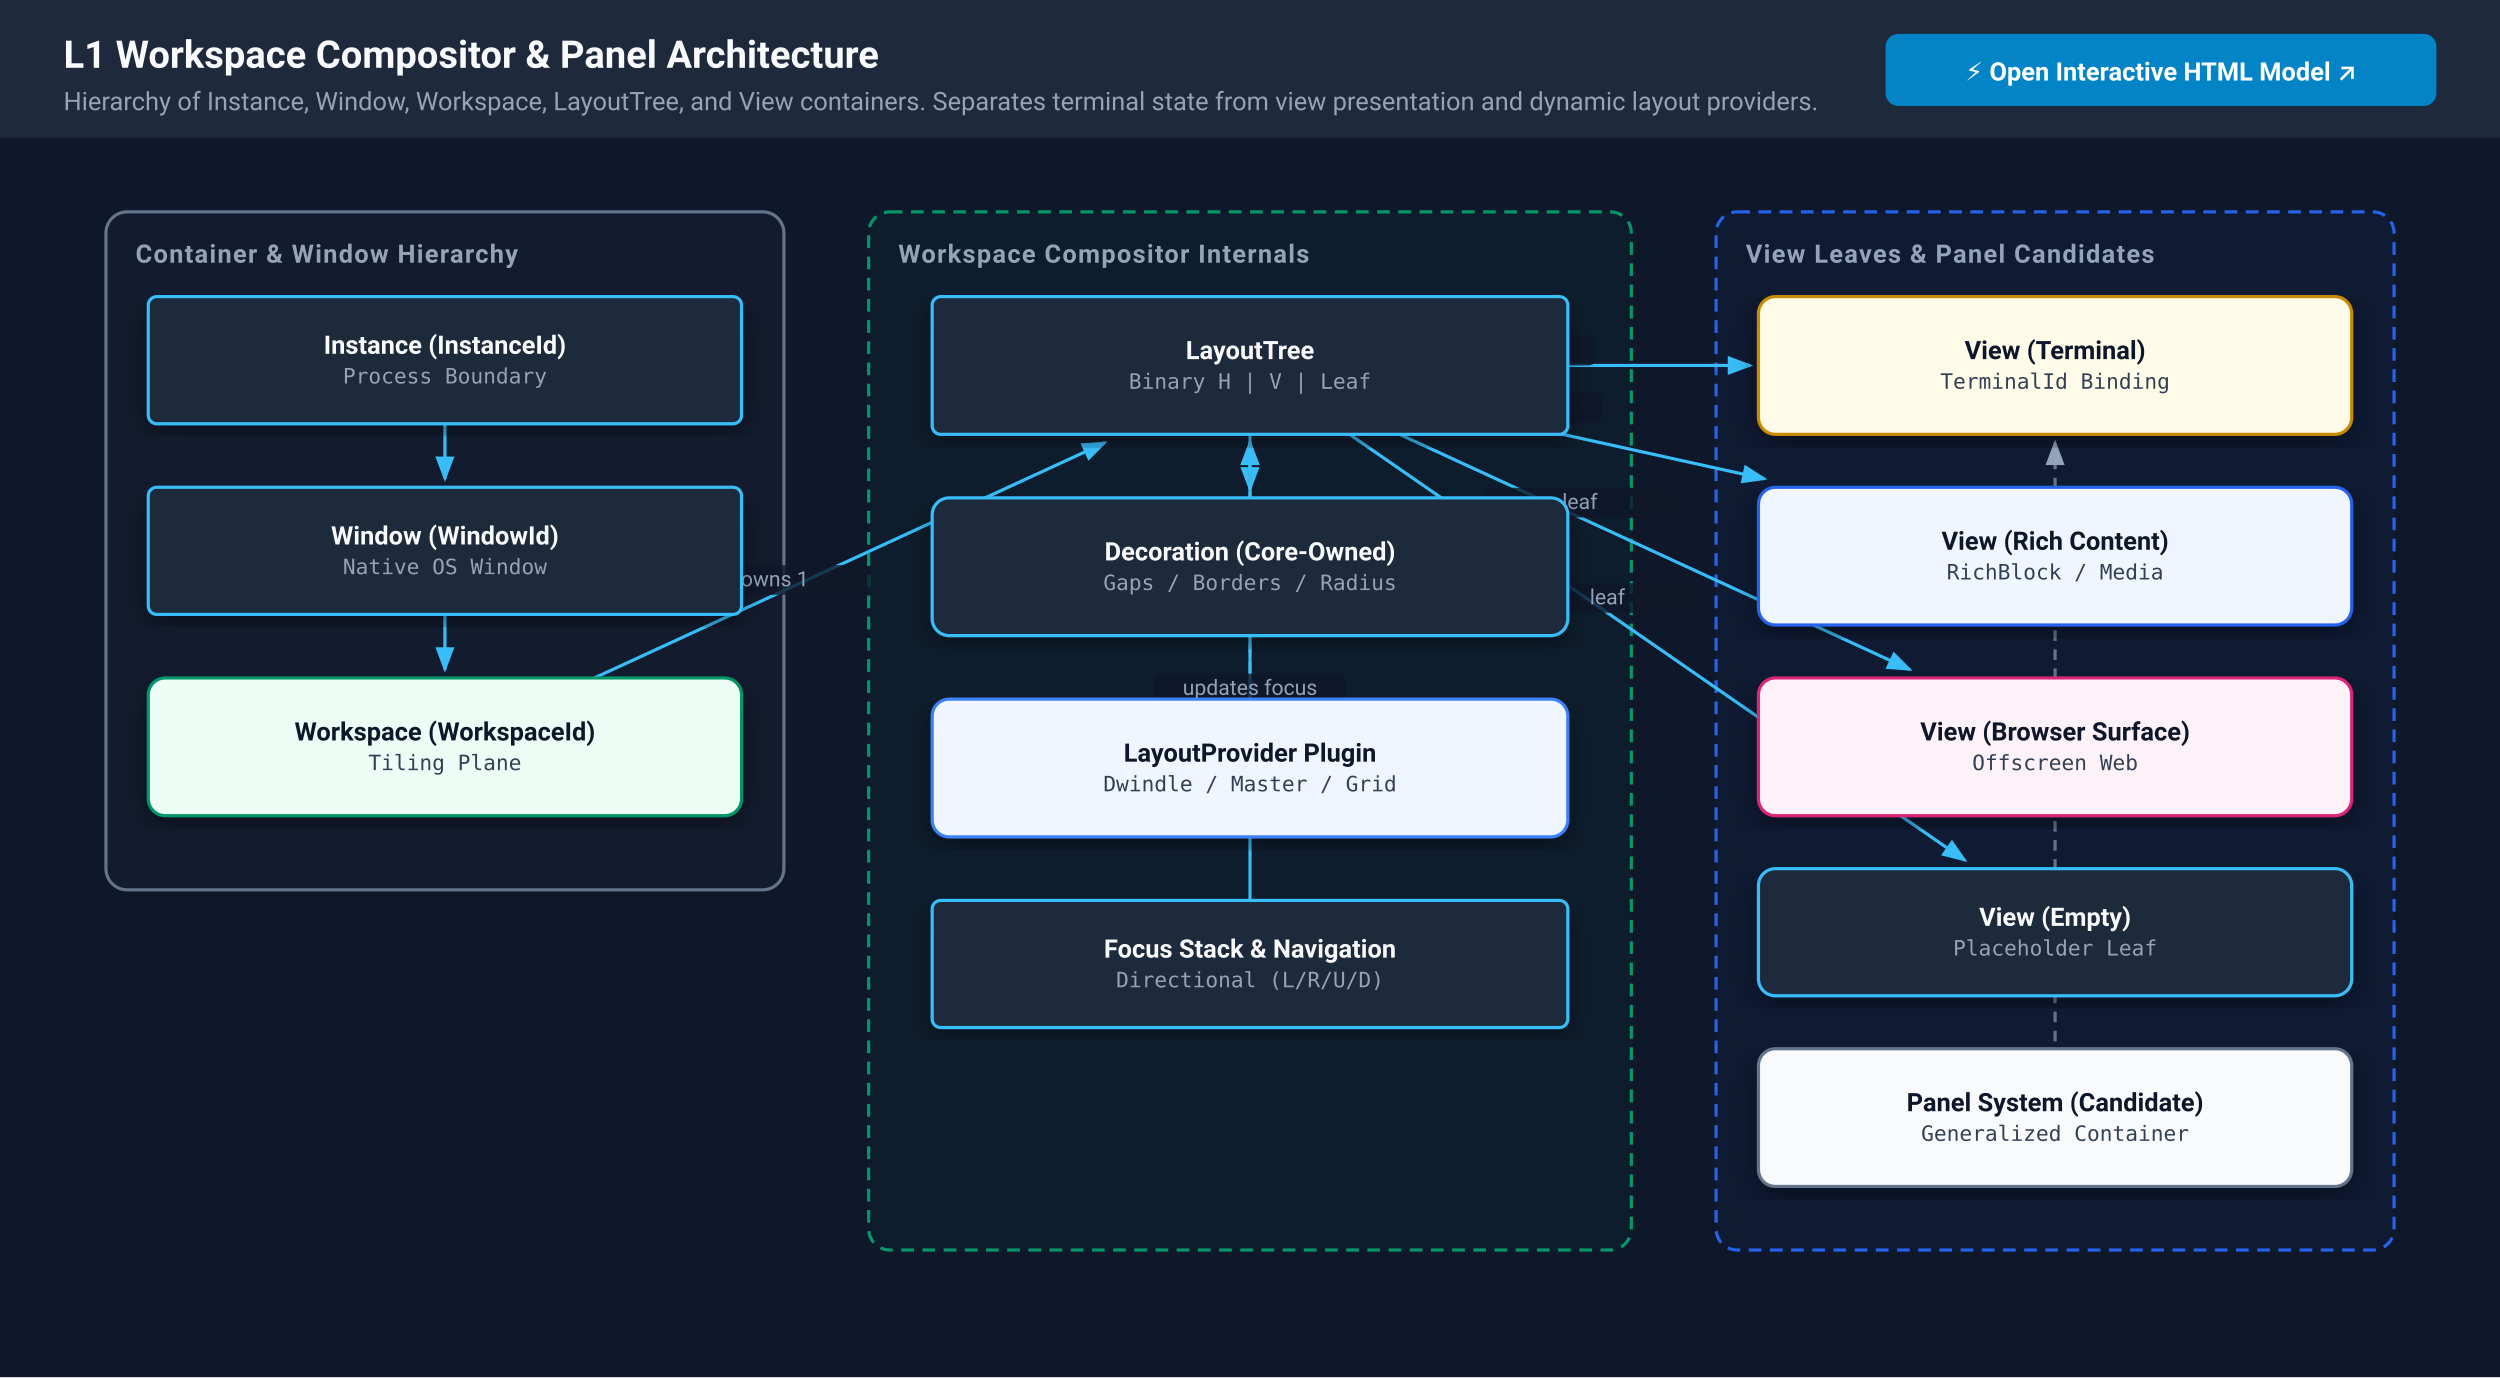
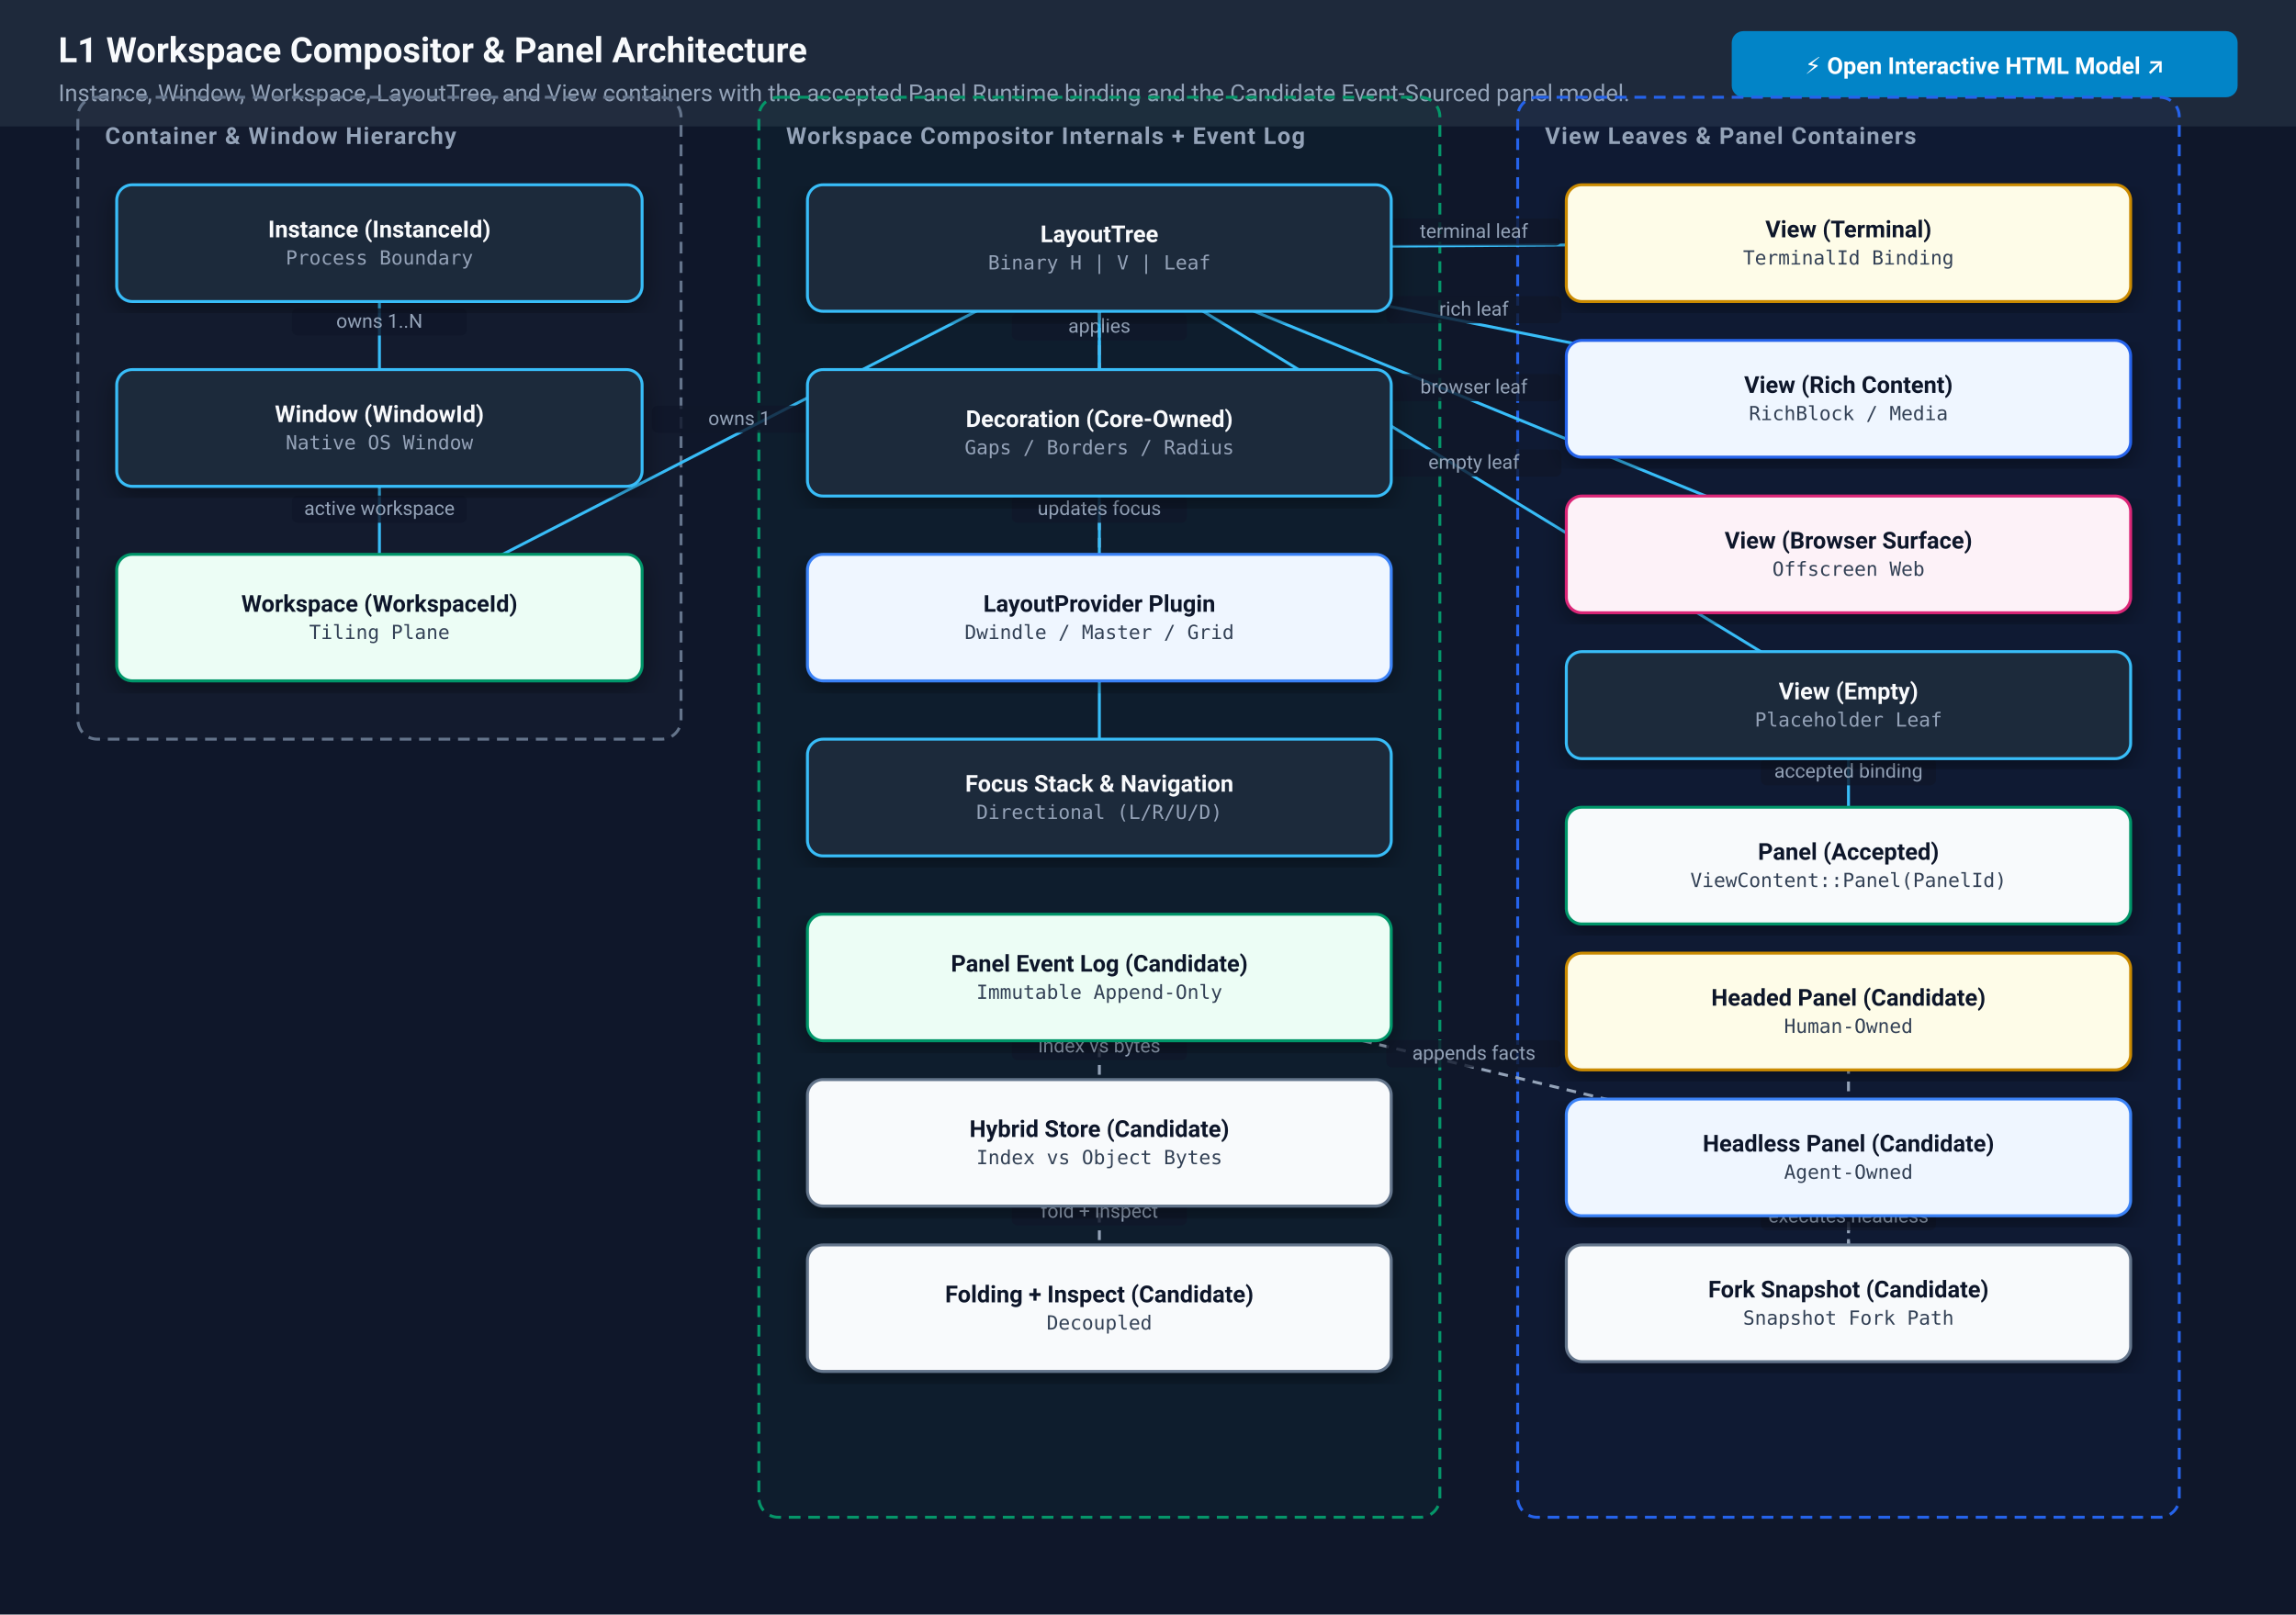
- <svg xmlns="http://www.w3.org/2000/svg" width="1180" height="650" viewBox="0 0 1180 650">
+ <svg xmlns="http://www.w3.org/2000/svg" width="1180" height="830" viewBox="0 0 1180 830">
  <defs>
    <marker id="arrow" markerWidth="8" markerHeight="6" refX="7" refY="3" orient="auto">
      <polygon points="0 0, 8 3, 0 6" fill="#38bdf8" />
    </marker>
    <marker id="arrow-dashed" markerWidth="8" markerHeight="6" refX="7" refY="3" orient="auto">
      <polygon points="0 0, 8 3, 0 6" fill="#94a3b8" />
    </marker>
    <filter id="shadow" x="-5%" y="-5%" width="110%" height="115%">
      <feDropShadow dx="0" dy="4" stdDeviation="6" flood-color="#000000" flood-opacity="0.4" />
    </filter>
  </defs>
  <style>
    .title { font-family: -apple-system, BlinkMacSystemFont, "Segoe UI", Roboto, sans-serif; font-size: 18px; font-weight: 700; fill: #f8fafc; }
    .subtitle { font-family: -apple-system, BlinkMacSystemFont, "Segoe UI", Roboto, sans-serif; font-size: 12px; fill: #94a3b8; }
-     .badge { font-family: "JetBrains Mono", monospace; font-size: 11px; font-weight: 600; fill: #38bdf8; }
    .group-label { font-family: -apple-system, BlinkMacSystemFont, "Segoe UI", Roboto, sans-serif; font-size: 12px; font-weight: 700; fill: #94a3b8; text-transform: uppercase; letter-spacing: 0.05em; }
    .node-title { font-family: -apple-system, BlinkMacSystemFont, "Segoe UI", Roboto, sans-serif; font-size: 12px; font-weight: 700; fill: #f8fafc; text-anchor: middle; }
    .node-sub { font-family: "JetBrains Mono", monospace; font-size: 10px; fill: #94a3b8; text-anchor: middle; }
    .node-title-dark { font-family: -apple-system, BlinkMacSystemFont, "Segoe UI", Roboto, sans-serif; font-size: 12px; font-weight: 700; fill: #0f172a; text-anchor: middle; }
    .node-sub-dark { font-family: "JetBrains Mono", monospace; font-size: 10px; fill: #334155; text-anchor: middle; }
    .edge-label { font-family: -apple-system, BlinkMacSystemFont, "Segoe UI", Roboto, sans-serif; font-size: 10px; fill: #94a3b8; text-anchor: middle; }
    .btn-link { font-family: -apple-system, BlinkMacSystemFont, "Segoe UI", Roboto, sans-serif; font-size: 12px; font-weight: 600; fill: #ffffff; }
  </style>
  <rect width="100%" height="100%" fill="#0f172a" />
  <rect x="0" y="0" width="1180" height="65" fill="#1e293b" />
  <text x="30" y="32" class="title">L1 Workspace Compositor &amp; Panel Architecture</text>
-   <text x="30" y="52" class="subtitle">Hierarchy of Instance, Window, Workspace, LayoutTree, and View containers. Separates terminal state from view presentation and dynamic layout providers.</text>
+   <text x="30" y="52" class="subtitle">Instance, Window, Workspace, LayoutTree, and View containers with the accepted Panel Runtime binding and the Candidate Event-Sourced panel model.</text>
  <a href="../interactive/03-panel-system.html" target="_blank">
    <rect x="890" y="16" width="260" height="34" rx="6" fill="#0284c7" />
    <text x="1020" y="38" class="btn-link" text-anchor="middle">⚡ Open Interactive HTML Model ↗</text>
  </a>
  <g id="group-identity_hierarchy">
-     <rect x="50" y="100" width="320" height="320" rx="10" fill="rgba(100, 116, 139, 0.05)" stroke="#64748b" stroke-width="1.5" stroke-dasharray="none" />
-     <text x="64" y="124" class="group-label">Container &amp; Window Hierarchy</text>
+     <rect x="40" y="50" width="310" height="330" rx="10" fill="rgba(100, 116, 139, 0.05)" stroke="#64748b" stroke-width="1.5" stroke-dasharray="6,4" />
+     <text x="54" y="74" class="group-label">Container &amp; Window Hierarchy</text>
  </g>
  <g id="group-workspace_box">
-     <rect x="410" y="100" width="360" height="490" rx="10" fill="rgba(5, 150, 105, 0.05)" stroke="#059669" stroke-width="1.5" stroke-dasharray="6,4" />
-     <text x="424" y="124" class="group-label">Workspace Compositor Internals</text>
+     <rect x="390" y="50" width="350" height="730" rx="10" fill="rgba(5, 150, 105, 0.05)" stroke="#059669" stroke-width="1.5" stroke-dasharray="6,4" />
+     <text x="404" y="74" class="group-label">Workspace Compositor Internals + Event Log</text>
  </g>
  <g id="group-views_box">
-     <rect x="810" y="100" width="320" height="490" rx="10" fill="rgba(37, 99, 235, 0.05)" stroke="#2563eb" stroke-width="1.5" stroke-dasharray="6,4" />
-     <text x="824" y="124" class="group-label">View Leaves &amp; Panel Candidates</text>
-   </g>
-   <line x1="210" y1="170" x2="210" y2="226" stroke="#38bdf8" stroke-width="1.5" marker-end="url(#arrow)" />
-   <rect x="165" y="184" width="90" height="14" rx="3" fill="#0f172a" fill-opacity="0.8" />
-   <text x="210" y="194" class="edge-label">owns 1..N</text>
-   <line x1="210" y1="260" x2="210" y2="316" stroke="#38bdf8" stroke-width="1.5" marker-end="url(#arrow)" />
-   <rect x="165" y="274" width="90" height="14" rx="3" fill="#0f172a" fill-opacity="0.8" />
-   <text x="210" y="284" class="edge-label">active workspace</text>
-   <line x1="210" y1="352.5" x2="521.389" y2="209" stroke="#38bdf8" stroke-width="1.5" marker-end="url(#arrow)" />
-   <rect x="320.694" y="266.75" width="90" height="14" rx="3" fill="#0f172a" fill-opacity="0.8" />
-   <text x="365.694" y="276.75" class="edge-label">owns 1</text>
-   <line x1="590" y1="172.5" x2="590" y2="231" stroke="#38bdf8" stroke-width="1.5" marker-end="url(#arrow)" />
-   <rect x="545" y="187.75" width="90" height="14" rx="3" fill="#0f172a" fill-opacity="0.8" />
-   <text x="590" y="197.75" class="edge-label">applies</text>
-   <line x1="590" y1="362.5" x2="590" y2="209" stroke="#64748b" stroke-width="1.5" stroke-dasharray="5,4" marker-end="url(#arrow-dashed)" />
-   <rect x="545" y="271.75" width="90" height="14" rx="3" fill="#0f172a" fill-opacity="0.8" />
-   <text x="590" y="281.75" class="edge-label">proposes layout</text>
-   <line x1="590" y1="172.5" x2="826" y2="172.5" stroke="#38bdf8" stroke-width="1.5" marker-end="url(#arrow)" />
-   <rect x="663" y="158.5" width="90" height="14" rx="3" fill="#0f172a" fill-opacity="0.8" />
-   <text x="708" y="168.5" class="edge-label">leaf</text>
-   <line x1="590" y1="172.5" x2="832.778" y2="226" stroke="#38bdf8" stroke-width="1.5" marker-end="url(#arrow)" />
-   <rect x="666.389" y="185.25" width="90" height="14" rx="3" fill="#0f172a" fill-opacity="0.8" />
-   <text x="711.389" y="195.25" class="edge-label">leaf</text>
-   <line x1="590" y1="172.5" x2="901.389" y2="316" stroke="#38bdf8" stroke-width="1.5" marker-end="url(#arrow)" />
-   <rect x="700.694" y="230.25" width="90" height="14" rx="3" fill="#0f172a" fill-opacity="0.8" />
-   <text x="745.694" y="240.25" class="edge-label">leaf</text>
-   <line x1="590" y1="172.5" x2="927.383" y2="406" stroke="#38bdf8" stroke-width="1.5" marker-end="url(#arrow)" />
-   <rect x="713.692" y="275.25" width="90" height="14" rx="3" fill="#0f172a" fill-opacity="0.8" />
-   <text x="758.692" y="285.25" class="edge-label">leaf</text>
-   <line x1="970" y1="527.5" x2="970" y2="209" stroke="#64748b" stroke-width="1.5" stroke-dasharray="5,4" marker-end="url(#arrow-dashed)" />
-   <rect x="925" y="354.25" width="90" height="14" rx="3" fill="#0f172a" fill-opacity="0.8" />
-   <text x="970" y="364.25" class="edge-label">generalizes</text>
-   <line x1="590" y1="455" x2="590" y2="209" stroke="#38bdf8" stroke-width="1.5" marker-end="url(#arrow)" />
-   <rect x="545" y="318" width="90" height="14" rx="3" fill="#0f172a" fill-opacity="0.8" />
-   <text x="590" y="328" class="edge-label">updates focus</text>
+     <rect x="780" y="50" width="340" height="730" rx="10" fill="rgba(37, 99, 235, 0.05)" stroke="#2563eb" stroke-width="1.5" stroke-dasharray="6,4" />
+     <text x="794" y="74" class="group-label">View Leaves &amp; Panel Containers</text>
+   </g>
+   <line x1="195" y1="125" x2="195" y2="220" stroke-width="1.5" stroke="#38bdf8" marker-end="url(#arrow)" />
+   <rect x="150" y="158.5" width="90" height="14" rx="3" fill="#0f172a" fill-opacity="0.8" />
+   <text x="195" y="168.5" class="edge-label">owns 1..N</text>
+   <line x1="195" y1="220" x2="195" y2="317.5" stroke-width="1.5" stroke="#38bdf8" marker-end="url(#arrow)" />
+   <rect x="150" y="254.75" width="90" height="14" rx="3" fill="#0f172a" fill-opacity="0.8" />
+   <text x="195" y="264.75" class="edge-label">active workspace</text>
+   <line x1="195" y1="317.5" x2="565" y2="127.5" stroke-width="1.5" stroke="#38bdf8" marker-end="url(#arrow)" />
+   <rect x="335" y="208.5" width="90" height="14" rx="3" fill="#0f172a" fill-opacity="0.8" />
+   <text x="380" y="218.5" class="edge-label">owns 1</text>
+   <line x1="565" y1="127.5" x2="565" y2="222.5" stroke-width="1.5" stroke="#38bdf8" marker-end="url(#arrow)" />
+   <rect x="520" y="161" width="90" height="14" rx="3" fill="#0f172a" fill-opacity="0.8" />
+   <text x="565" y="171" class="edge-label">applies</text>
+   <line x1="565" y1="317.5" x2="565" y2="127.5" stroke-width="1.5" stroke-dasharray="5,4" stroke="#94a3b8" marker-end="url(#arrow-dashed)" />
+   <rect x="520" y="208.5" width="90" height="14" rx="3" fill="#0f172a" fill-opacity="0.8" />
+   <text x="565" y="218.5" class="edge-label">proposes layout</text>
+   <line x1="565" y1="127.5" x2="950" y2="125" stroke-width="1.5" stroke="#38bdf8" marker-end="url(#arrow)" />
+   <rect x="712.5" y="112.25" width="90" height="14" rx="3" fill="#0f172a" fill-opacity="0.8" />
+   <text x="757.5" y="122.25" class="edge-label">terminal leaf</text>
+   <line x1="565" y1="127.5" x2="950" y2="205" stroke-width="1.5" stroke="#38bdf8" marker-end="url(#arrow)" />
+   <rect x="712.5" y="152.25" width="90" height="14" rx="3" fill="#0f172a" fill-opacity="0.8" />
+   <text x="757.5" y="162.25" class="edge-label">rich leaf</text>
+   <line x1="565" y1="127.5" x2="950" y2="285" stroke-width="1.5" stroke="#38bdf8" marker-end="url(#arrow)" />
+   <rect x="712.5" y="192.25" width="90" height="14" rx="3" fill="#0f172a" fill-opacity="0.8" />
+   <text x="757.5" y="202.25" class="edge-label">browser leaf</text>
+   <line x1="565" y1="127.5" x2="950" y2="362.5" stroke-width="1.5" stroke="#38bdf8" marker-end="url(#arrow)" />
+   <rect x="712.5" y="231" width="90" height="14" rx="3" fill="#0f172a" fill-opacity="0.8" />
+   <text x="757.5" y="241" class="edge-label">empty leaf</text>
+   <line x1="950" y1="445" x2="950" y2="362.5" stroke-width="1.5" stroke="#38bdf8" marker-end="url(#arrow)" />
+   <rect x="905" y="389.75" width="90" height="14" rx="3" fill="#0f172a" fill-opacity="0.8" />
+   <text x="950" y="399.75" class="edge-label">accepted binding</text>
+   <line x1="565" y1="410" x2="565" y2="127.5" stroke-width="1.5" stroke="#38bdf8" marker-end="url(#arrow)" />
+   <rect x="520" y="254.75" width="90" height="14" rx="3" fill="#0f172a" fill-opacity="0.8" />
+   <text x="565" y="264.75" class="edge-label">updates focus</text>
+   <line x1="950" y1="520" x2="950" y2="670" stroke-width="1.5" stroke-dasharray="5,4" stroke="#94a3b8" marker-end="url(#arrow-dashed)" />
+   <rect x="905" y="581" width="90" height="14" rx="3" fill="#0f172a" fill-opacity="0.8" />
+   <text x="950" y="591" class="edge-label">fork, never type in</text>
+   <line x1="950" y1="670" x2="950" y2="595" stroke-width="1.5" stroke-dasharray="5,4" stroke="#94a3b8" marker-end="url(#arrow-dashed)" />
+   <rect x="905" y="618.5" width="90" height="14" rx="3" fill="#0f172a" fill-opacity="0.8" />
+   <text x="950" y="628.5" class="edge-label">executes headless</text>
+   <line x1="950" y1="595" x2="565" y2="502.5" stroke-width="1.5" stroke-dasharray="5,4" stroke="#94a3b8" marker-end="url(#arrow-dashed)" />
+   <rect x="712.5" y="534.75" width="90" height="14" rx="3" fill="#0f172a" fill-opacity="0.8" />
+   <text x="757.5" y="544.75" class="edge-label">appends facts</text>
+   <line x1="565" y1="502.5" x2="565" y2="587.5" stroke-width="1.5" stroke-dasharray="5,4" stroke="#94a3b8" marker-end="url(#arrow-dashed)" />
+   <rect x="520" y="531" width="90" height="14" rx="3" fill="#0f172a" fill-opacity="0.8" />
+   <text x="565" y="541" class="edge-label">index vs bytes</text>
+   <line x1="565" y1="587.5" x2="565" y2="672.5" stroke-width="1.5" stroke-dasharray="5,4" stroke="#94a3b8" marker-end="url(#arrow-dashed)" />
+   <rect x="520" y="616" width="90" height="14" rx="3" fill="#0f172a" fill-opacity="0.8" />
+   <text x="565" y="626" class="edge-label">fold + inspect</text>
  <g id="node-instance" filter="url(#shadow)">
    <a href="../interactive/03-panel-system.html" target="_blank">
-       <rect x="70" y="140" width="280" height="60" rx="4" fill="#1e293b" stroke="#38bdf8" stroke-width="1.5" />
-     </a>
-     <text x="210" y="167" class="node-title">Instance (InstanceId)</text>
-     <text x="210" y="181" class="node-sub">Process Boundary</text>
+       <rect x="60" y="95" width="270" height="60" rx="8" fill="#1e293b" stroke="#38bdf8" stroke-width="1.5" />
+     </a>
+     <text x="195" y="122" class="node-title">Instance (InstanceId)</text>
+     <text x="195" y="136" class="node-sub">Process Boundary</text>
  </g>
  <g id="node-window" filter="url(#shadow)">
    <a href="../interactive/03-panel-system.html" target="_blank">
-       <rect x="70" y="230" width="280" height="60" rx="4" fill="#1e293b" stroke="#38bdf8" stroke-width="1.5" />
-     </a>
-     <text x="210" y="257" class="node-title">Window (WindowId)</text>
-     <text x="210" y="271" class="node-sub">Native OS Window</text>
+       <rect x="60" y="190" width="270" height="60" rx="8" fill="#1e293b" stroke="#38bdf8" stroke-width="1.5" />
+     </a>
+     <text x="195" y="217" class="node-title">Window (WindowId)</text>
+     <text x="195" y="231" class="node-sub">Native OS Window</text>
  </g>
  <g id="node-workspace" filter="url(#shadow)">
    <a href="../interactive/03-panel-system.html" target="_blank">
-       <rect x="70" y="320" width="280" height="65" rx="8" fill="#ecfdf5" stroke="#059669" stroke-width="1.5" />
-     </a>
-     <text x="210" y="349.5" class="node-title-dark">Workspace (WorkspaceId)</text>
-     <text x="210" y="363.5" class="node-sub-dark">Tiling Plane</text>
+       <rect x="60" y="285" width="270" height="65" rx="8" fill="#ecfdf5" stroke="#059669" stroke-width="1.5" />
+     </a>
+     <text x="195" y="314.5" class="node-title-dark">Workspace (WorkspaceId)</text>
+     <text x="195" y="328.5" class="node-sub-dark">Tiling Plane</text>
  </g>
  <g id="node-layout_tree" filter="url(#shadow)">
    <a href="../interactive/03-panel-system.html" target="_blank">
-       <rect x="440" y="140" width="300" height="65" rx="4" fill="#1e293b" stroke="#38bdf8" stroke-width="1.5" />
-     </a>
-     <text x="590" y="169.5" class="node-title">LayoutTree</text>
-     <text x="590" y="183.5" class="node-sub">Binary H | V | Leaf</text>
+       <rect x="415" y="95" width="300" height="65" rx="8" fill="#1e293b" stroke="#38bdf8" stroke-width="1.5" />
+     </a>
+     <text x="565" y="124.5" class="node-title">LayoutTree</text>
+     <text x="565" y="138.5" class="node-sub">Binary H | V | Leaf</text>
  </g>
  <g id="node-decoration" filter="url(#shadow)">
    <a href="../interactive/03-panel-system.html" target="_blank">
-       <rect x="440" y="235" width="300" height="65" rx="8" fill="#1e293b" stroke="#38bdf8" stroke-width="1.5" />
-     </a>
-     <text x="590" y="264.5" class="node-title">Decoration (Core-Owned)</text>
-     <text x="590" y="278.5" class="node-sub">Gaps / Borders / Radius</text>
+       <rect x="415" y="190" width="300" height="65" rx="8" fill="#1e293b" stroke="#38bdf8" stroke-width="1.5" />
+     </a>
+     <text x="565" y="219.5" class="node-title">Decoration (Core-Owned)</text>
+     <text x="565" y="233.5" class="node-sub">Gaps / Borders / Radius</text>
  </g>
  <g id="node-layout_provider" filter="url(#shadow)">
    <a href="../interactive/03-panel-system.html" target="_blank">
-       <rect x="440" y="330" width="300" height="65" rx="8" fill="#eff6ff" stroke="#3b82f6" stroke-width="1.5" />
-     </a>
-     <text x="590" y="359.5" class="node-title-dark">LayoutProvider Plugin</text>
-     <text x="590" y="373.5" class="node-sub-dark">Dwindle / Master / Grid</text>
+       <rect x="415" y="285" width="300" height="65" rx="8" fill="#eff6ff" stroke="#3b82f6" stroke-width="1.5" />
+     </a>
+     <text x="565" y="314.5" class="node-title-dark">LayoutProvider Plugin</text>
+     <text x="565" y="328.5" class="node-sub-dark">Dwindle / Master / Grid</text>
  </g>
  <g id="node-focus_mgr" filter="url(#shadow)">
    <a href="../interactive/03-panel-system.html" target="_blank">
-       <rect x="440" y="425" width="300" height="60" rx="4" fill="#1e293b" stroke="#38bdf8" stroke-width="1.5" />
-     </a>
-     <text x="590" y="452" class="node-title">Focus Stack &amp; Navigation</text>
-     <text x="590" y="466" class="node-sub">Directional (L/R/U/D)</text>
+       <rect x="415" y="380" width="300" height="60" rx="8" fill="#1e293b" stroke="#38bdf8" stroke-width="1.5" />
+     </a>
+     <text x="565" y="407" class="node-title">Focus Stack &amp; Navigation</text>
+     <text x="565" y="421" class="node-sub">Directional (L/R/U/D)</text>
  </g>
  <g id="node-view_term" filter="url(#shadow)">
    <a href="../interactive/03-panel-system.html" target="_blank">
-       <rect x="830" y="140" width="280" height="65" rx="8" fill="#fefce8" stroke="#ca8a04" stroke-width="1.5" />
-     </a>
-     <text x="970" y="169.5" class="node-title-dark">View (Terminal)</text>
-     <text x="970" y="183.5" class="node-sub-dark">TerminalId Binding</text>
+       <rect x="805" y="95" width="290" height="60" rx="8" fill="#fefce8" stroke="#ca8a04" stroke-width="1.5" />
+     </a>
+     <text x="950" y="122" class="node-title-dark">View (Terminal)</text>
+     <text x="950" y="136" class="node-sub-dark">TerminalId Binding</text>
  </g>
  <g id="node-view_rich" filter="url(#shadow)">
    <a href="../interactive/03-panel-system.html" target="_blank">
-       <rect x="830" y="230" width="280" height="65" rx="8" fill="#eff6ff" stroke="#2563eb" stroke-width="1.5" />
-     </a>
-     <text x="970" y="259.5" class="node-title-dark">View (Rich Content)</text>
-     <text x="970" y="273.5" class="node-sub-dark">RichBlock / Media</text>
+       <rect x="805" y="175" width="290" height="60" rx="8" fill="#eff6ff" stroke="#2563eb" stroke-width="1.5" />
+     </a>
+     <text x="950" y="202" class="node-title-dark">View (Rich Content)</text>
+     <text x="950" y="216" class="node-sub-dark">RichBlock / Media</text>
  </g>
  <g id="node-view_browser" filter="url(#shadow)">
    <a href="../interactive/03-panel-system.html" target="_blank">
-       <rect x="830" y="320" width="280" height="65" rx="8" fill="#fdf2f8" stroke="#db2777" stroke-width="1.5" />
-     </a>
-     <text x="970" y="349.5" class="node-title-dark">View (Browser Surface)</text>
-     <text x="970" y="363.5" class="node-sub-dark">Offscreen Web</text>
+       <rect x="805" y="255" width="290" height="60" rx="8" fill="#fdf2f8" stroke="#db2777" stroke-width="1.5" />
+     </a>
+     <text x="950" y="282" class="node-title-dark">View (Browser Surface)</text>
+     <text x="950" y="296" class="node-sub-dark">Offscreen Web</text>
  </g>
  <g id="node-view_empty" filter="url(#shadow)">
    <a href="../interactive/03-panel-system.html" target="_blank">
-       <rect x="830" y="410" width="280" height="60" rx="8" fill="#1e293b" stroke="#38bdf8" stroke-width="1.5" />
-     </a>
-     <text x="970" y="437" class="node-title">View (Empty)</text>
-     <text x="970" y="451" class="node-sub">Placeholder Leaf</text>
+       <rect x="805" y="335" width="290" height="55" rx="8" fill="#1e293b" stroke="#38bdf8" stroke-width="1.5" />
+     </a>
+     <text x="950" y="359.5" class="node-title">View (Empty)</text>
+     <text x="950" y="373.5" class="node-sub">Placeholder Leaf</text>
  </g>
  <g id="node-panel_candidate" filter="url(#shadow)">
    <a href="../interactive/03-panel-system.html" target="_blank">
-       <rect x="830" y="495" width="280" height="65" rx="8" fill="#f8fafc" stroke="#64748b" stroke-width="1.5" />
-     </a>
-     <text x="970" y="524.5" class="node-title-dark">Panel System (Candidate)</text>
-     <text x="970" y="538.5" class="node-sub-dark">Generalized Container</text>
+       <rect x="805" y="415" width="290" height="60" rx="8" fill="#f8fafc" stroke="#059669" stroke-width="1.5" />
+     </a>
+     <text x="950" y="442" class="node-title-dark">Panel (Accepted)</text>
+     <text x="950" y="456" class="node-sub-dark">ViewContent::Panel(PanelId)</text>
+   </g>
+   <g id="node-headed_panel" filter="url(#shadow)">
+     <a href="../interactive/03-panel-system.html" target="_blank">
+       <rect x="805" y="490" width="290" height="60" rx="8" fill="#fefce8" stroke="#ca8a04" stroke-width="1.5" />
+     </a>
+     <text x="950" y="517" class="node-title-dark">Headed Panel (Candidate)</text>
+     <text x="950" y="531" class="node-sub-dark">Human-Owned</text>
+   </g>
+   <g id="node-headless_panel" filter="url(#shadow)">
+     <a href="../interactive/03-panel-system.html" target="_blank">
+       <rect x="805" y="565" width="290" height="60" rx="8" fill="#eff6ff" stroke="#3b82f6" stroke-width="1.5" />
+     </a>
+     <text x="950" y="592" class="node-title-dark">Headless Panel (Candidate)</text>
+     <text x="950" y="606" class="node-sub-dark">Agent-Owned</text>
+   </g>
+   <g id="node-fork_snapshot" filter="url(#shadow)">
+     <a href="../interactive/03-panel-system.html" target="_blank">
+       <rect x="805" y="640" width="290" height="60" rx="8" fill="#f8fafc" stroke="#64748b" stroke-width="1.5" />
+     </a>
+     <text x="950" y="667" class="node-title-dark">Fork Snapshot (Candidate)</text>
+     <text x="950" y="681" class="node-sub-dark">Snapshot Fork Path</text>
+   </g>
+   <g id="node-panel_event_log" filter="url(#shadow)">
+     <a href="../interactive/03-panel-system.html" target="_blank">
+       <rect x="415" y="470" width="300" height="65" rx="8" fill="#ecfdf5" stroke="#059669" stroke-width="1.5" />
+     </a>
+     <text x="565" y="499.5" class="node-title-dark">Panel Event Log (Candidate)</text>
+     <text x="565" y="513.5" class="node-sub-dark">Immutable Append-Only</text>
+   </g>
+   <g id="node-event_store" filter="url(#shadow)">
+     <a href="../interactive/03-panel-system.html" target="_blank">
+       <rect x="415" y="555" width="300" height="65" rx="8" fill="#f8fafc" stroke="#64748b" stroke-width="1.5" />
+     </a>
+     <text x="565" y="584.5" class="node-title-dark">Hybrid Store (Candidate)</text>
+     <text x="565" y="598.5" class="node-sub-dark">Index vs Object Bytes</text>
+   </g>
+   <g id="node-fold_inspect" filter="url(#shadow)">
+     <a href="../interactive/03-panel-system.html" target="_blank">
+       <rect x="415" y="640" width="300" height="65" rx="8" fill="#f8fafc" stroke="#64748b" stroke-width="1.5" />
+     </a>
+     <text x="565" y="669.5" class="node-title-dark">Folding + Inspect (Candidate)</text>
+     <text x="565" y="683.5" class="node-sub-dark">Decoupled</text>
  </g>
</svg>
